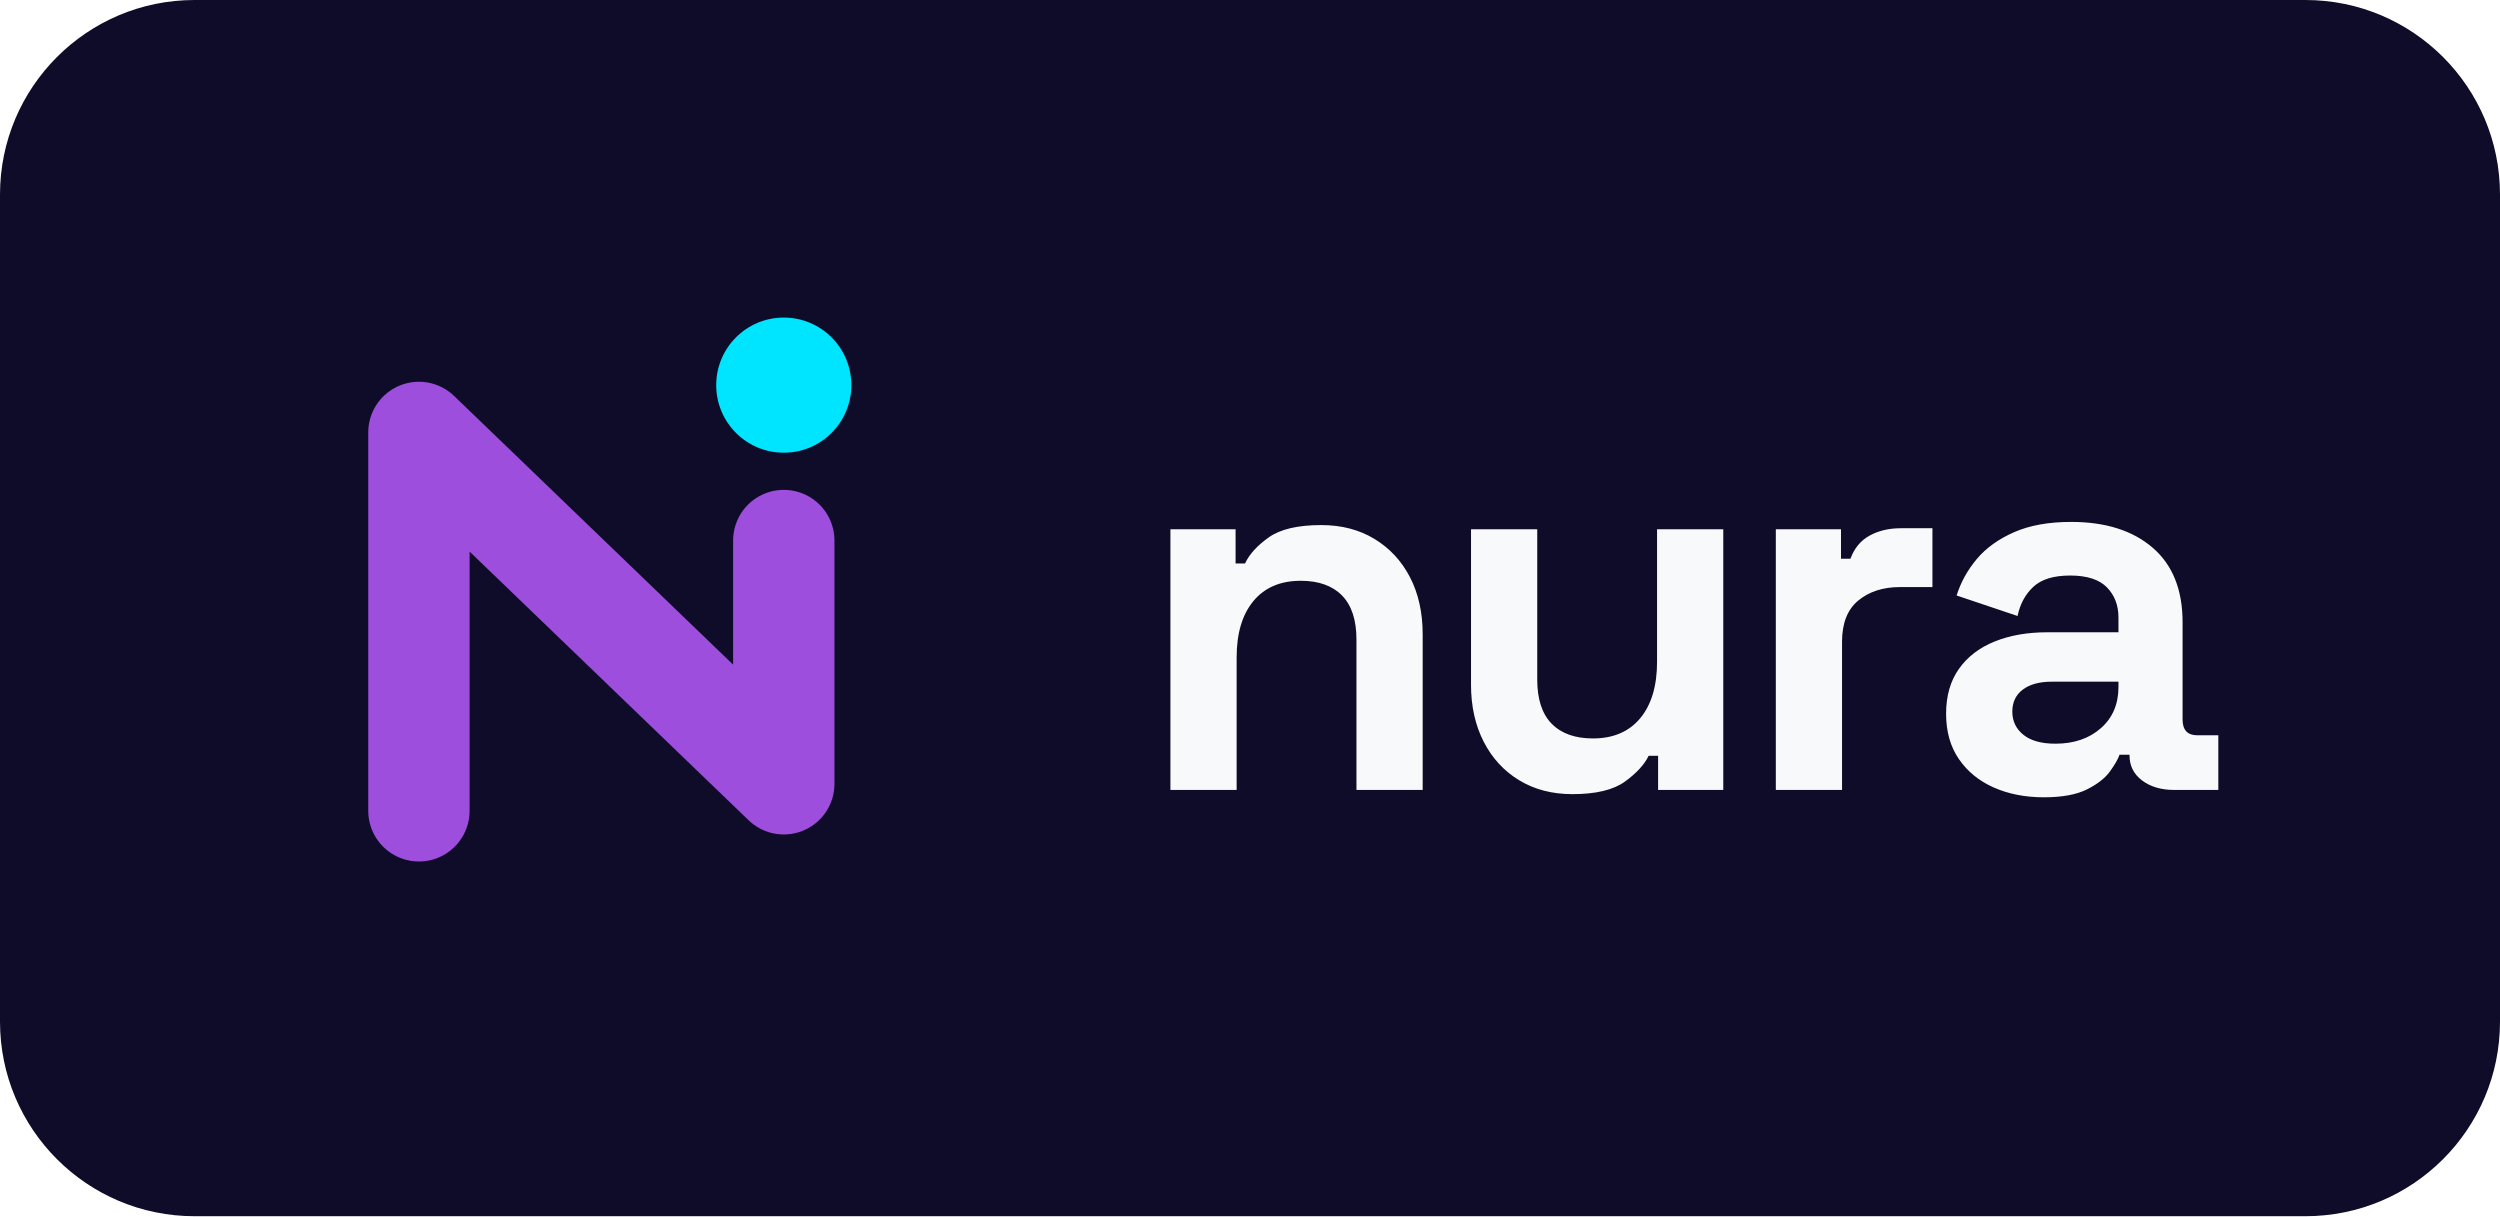
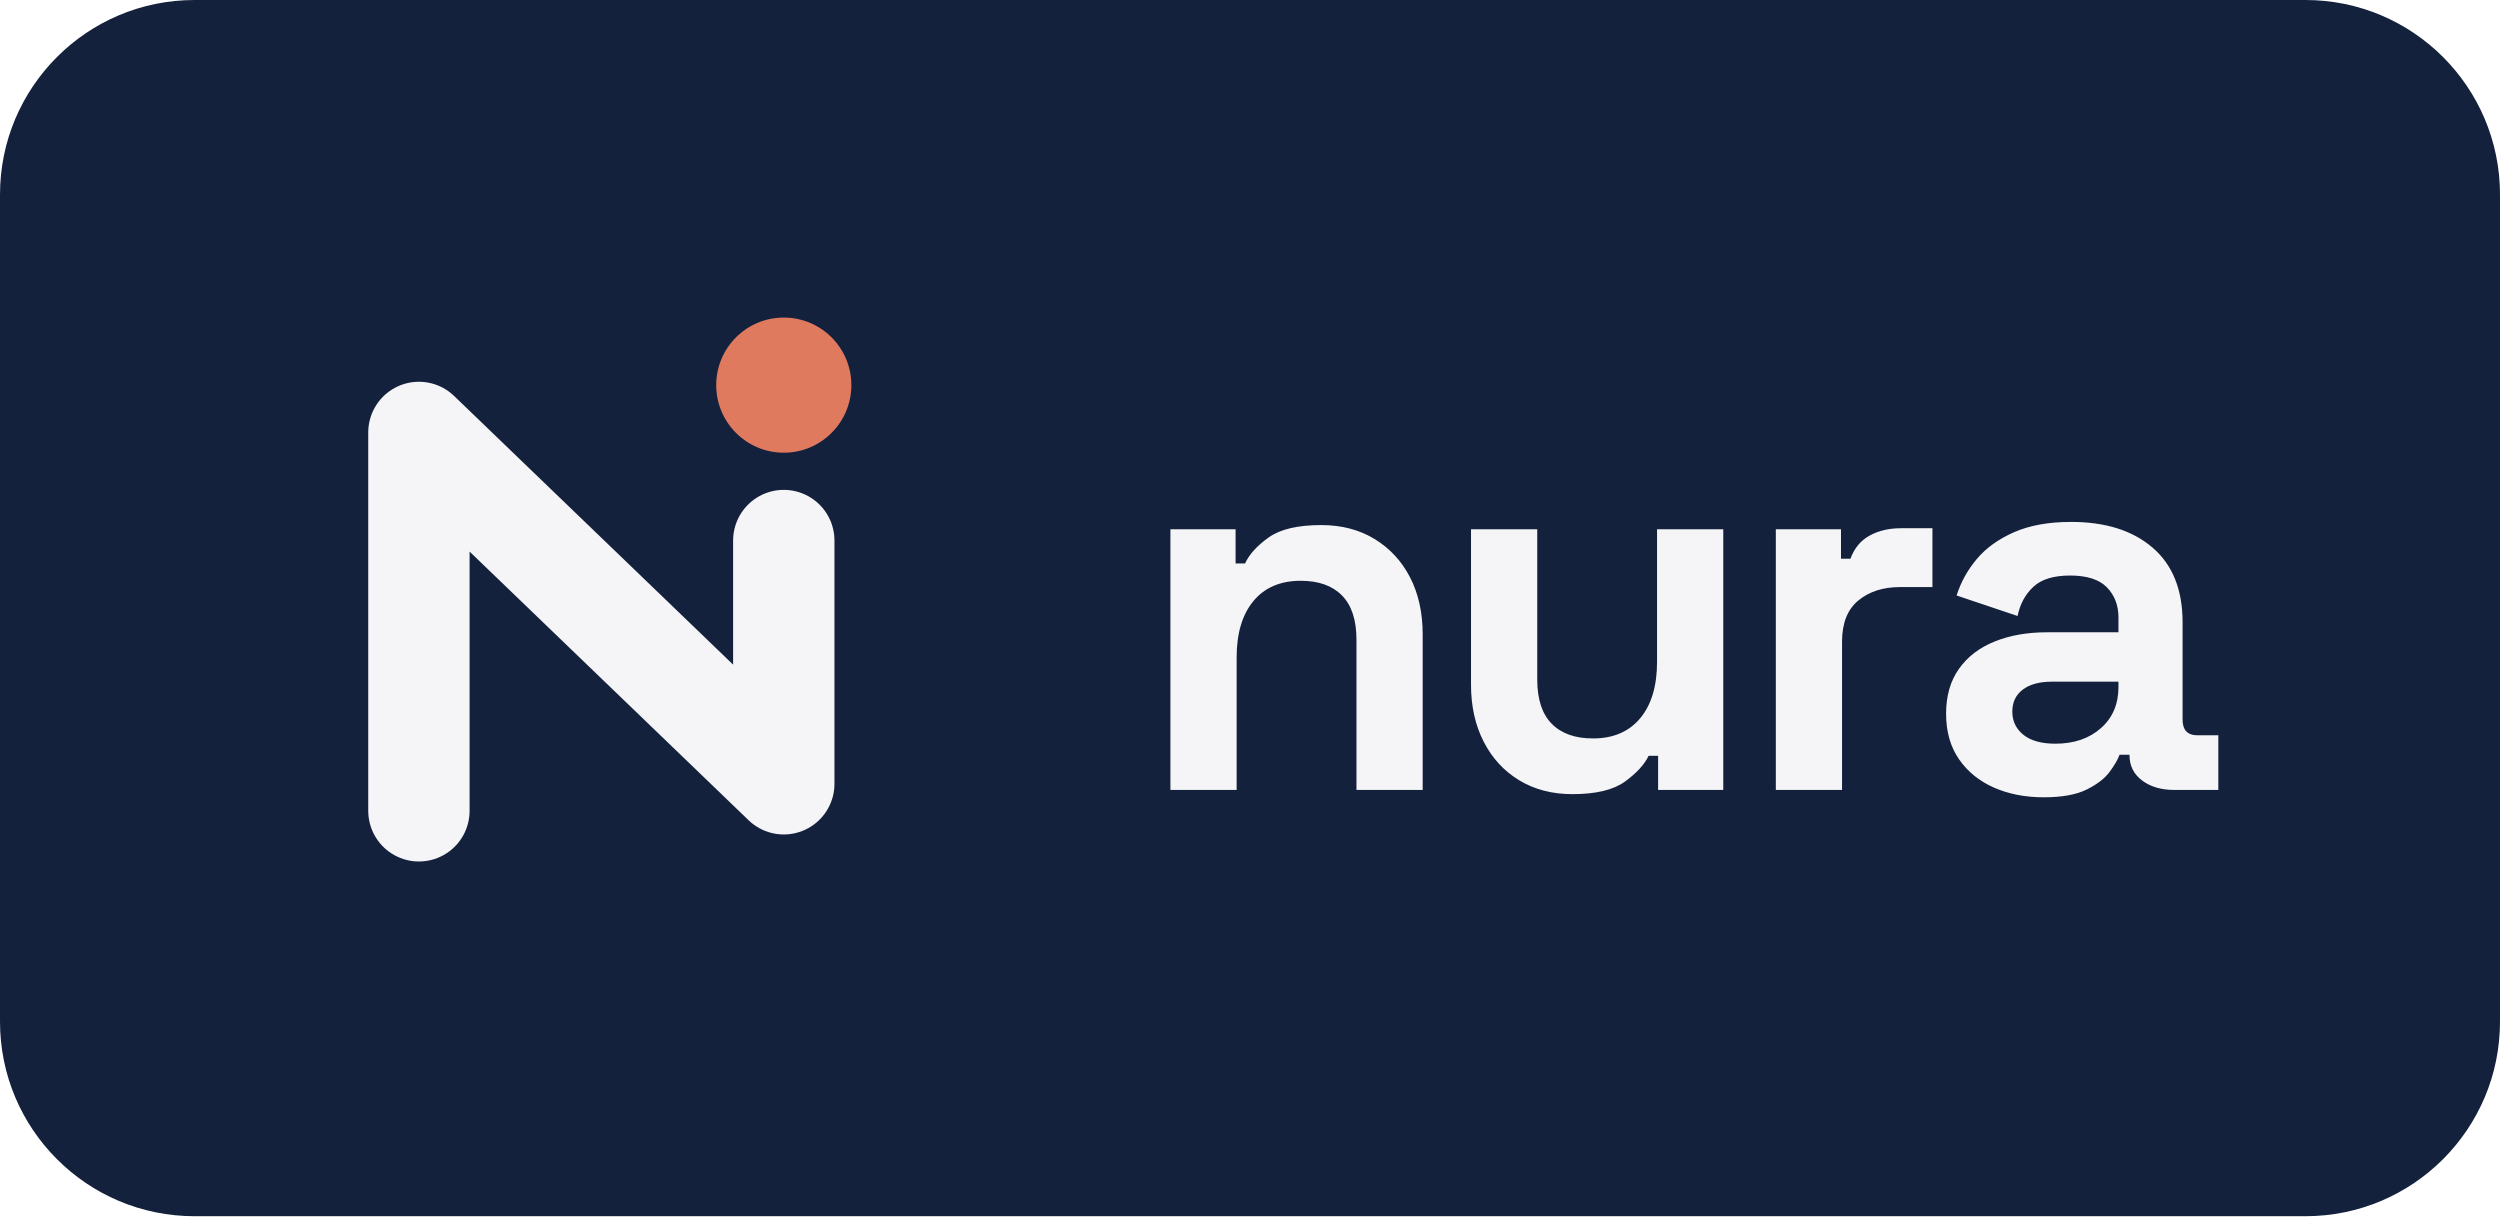
<svg xmlns="http://www.w3.org/2000/svg" viewBox="0 0 370.0 180.0">
-   <rect width="370.0" height="180.0" rx="28.8" fill="#0F0C29" />
+   <rect width="370.0" height="180.0" rx="28.8" fill="#14213D" />
  <g transform="translate(40,40)">
-     <path d="M22 80 V24 L76 76 V40" fill="none" stroke="#9D4EDD" stroke-width="15" stroke-linecap="round" stroke-linejoin="round" />
-     <circle cx="76" cy="17" r="10" fill="#00E5FF" />
-     <path fill="#F8F9FA" d="M133.222 76.911V38.333H142.867V43.389H144.267Q145.2 41.367 147.767 39.539Q150.333 37.711 155.544 37.711Q160.056 37.711 163.439 39.772Q166.822 41.833 168.689 45.45Q170.556 49.067 170.556 53.889V76.911H160.756V54.667Q160.756 50.311 158.617 48.133Q156.478 45.956 152.511 45.956Q148.0 45.956 145.511 48.95Q143.022 51.944 143.022 57.311V76.911ZM192.722 77.533Q188.211 77.533 184.828 75.472Q181.444 73.411 179.578 69.756Q177.711 66.1 177.711 61.356V38.333H187.511V60.578Q187.511 64.933 189.65 67.111Q191.789 69.289 195.756 69.289Q200.267 69.289 202.756 66.294Q205.244 63.3 205.244 57.933V38.333H215.044V76.911H205.4V71.856H204.0Q203.067 73.8 200.5 75.667Q197.933 77.533 192.722 77.533ZM222.822 76.911V38.333H232.467V42.689H233.867Q234.722 40.356 236.706 39.267Q238.689 38.178 241.333 38.178H246.0V46.889H241.178Q237.444 46.889 235.033 48.872Q232.622 50.856 232.622 54.978V76.911ZM262.489 78Q258.367 78 255.1 76.561Q251.833 75.122 249.928 72.361Q248.022 69.6 248.022 65.633Q248.022 61.667 249.928 58.983Q251.833 56.3 255.217 54.939Q258.6 53.578 262.956 53.578H273.533V51.4Q273.533 48.678 271.822 46.928Q270.111 45.178 266.378 45.178Q262.722 45.178 260.933 46.85Q259.144 48.522 258.6 51.167L249.578 48.133Q250.511 45.178 252.572 42.728Q254.633 40.278 258.094 38.761Q261.556 37.244 266.533 37.244Q274.156 37.244 278.589 41.056Q283.022 44.867 283.022 52.1V66.489Q283.022 68.822 285.2 68.822H288.311V76.911H281.778Q278.9 76.911 277.033 75.511Q275.167 74.111 275.167 71.778V71.7H273.689Q273.378 72.633 272.289 74.15Q271.2 75.667 268.867 76.833Q266.533 78 262.489 78ZM264.2 70.067Q268.322 70.067 270.928 67.772Q273.533 65.478 273.533 61.667V60.889H263.656Q260.933 60.889 259.378 62.056Q257.822 63.222 257.822 65.322Q257.822 67.422 259.456 68.744Q261.089 70.067 264.2 70.067Z" />
+     <path d="M22 80 V24 L76 76 V40" fill="none" stroke="#F5F5F7" stroke-width="15" stroke-linecap="round" stroke-linejoin="round" />
+     <circle cx="76" cy="17" r="10" fill="#E07A5F" />
+     <path fill="#F5F5F7" d="M133.222 76.911V38.333H142.867V43.389H144.267Q145.2 41.367 147.767 39.539Q150.333 37.711 155.544 37.711Q160.056 37.711 163.439 39.772Q166.822 41.833 168.689 45.45Q170.556 49.067 170.556 53.889V76.911H160.756V54.667Q160.756 50.311 158.617 48.133Q156.478 45.956 152.511 45.956Q148.0 45.956 145.511 48.95Q143.022 51.944 143.022 57.311V76.911ZM192.722 77.533Q188.211 77.533 184.828 75.472Q181.444 73.411 179.578 69.756Q177.711 66.1 177.711 61.356V38.333H187.511V60.578Q187.511 64.933 189.65 67.111Q191.789 69.289 195.756 69.289Q200.267 69.289 202.756 66.294Q205.244 63.3 205.244 57.933V38.333H215.044V76.911H205.4V71.856H204.0Q203.067 73.8 200.5 75.667Q197.933 77.533 192.722 77.533ZM222.822 76.911V38.333H232.467V42.689H233.867Q234.722 40.356 236.706 39.267Q238.689 38.178 241.333 38.178H246.0V46.889H241.178Q237.444 46.889 235.033 48.872Q232.622 50.856 232.622 54.978V76.911ZM262.489 78Q258.367 78 255.1 76.561Q251.833 75.122 249.928 72.361Q248.022 69.6 248.022 65.633Q248.022 61.667 249.928 58.983Q251.833 56.3 255.217 54.939Q258.6 53.578 262.956 53.578H273.533V51.4Q273.533 48.678 271.822 46.928Q270.111 45.178 266.378 45.178Q262.722 45.178 260.933 46.85Q259.144 48.522 258.6 51.167L249.578 48.133Q250.511 45.178 252.572 42.728Q254.633 40.278 258.094 38.761Q261.556 37.244 266.533 37.244Q274.156 37.244 278.589 41.056Q283.022 44.867 283.022 52.1V66.489Q283.022 68.822 285.2 68.822H288.311V76.911H281.778Q278.9 76.911 277.033 75.511Q275.167 74.111 275.167 71.778V71.7H273.689Q273.378 72.633 272.289 74.15Q271.2 75.667 268.867 76.833Q266.533 78 262.489 78ZM264.2 70.067Q268.322 70.067 270.928 67.772Q273.533 65.478 273.533 61.667V60.889H263.656Q260.933 60.889 259.378 62.056Q257.822 63.222 257.822 65.322Q257.822 67.422 259.456 68.744Q261.089 70.067 264.2 70.067Z" />
  </g>
</svg>
